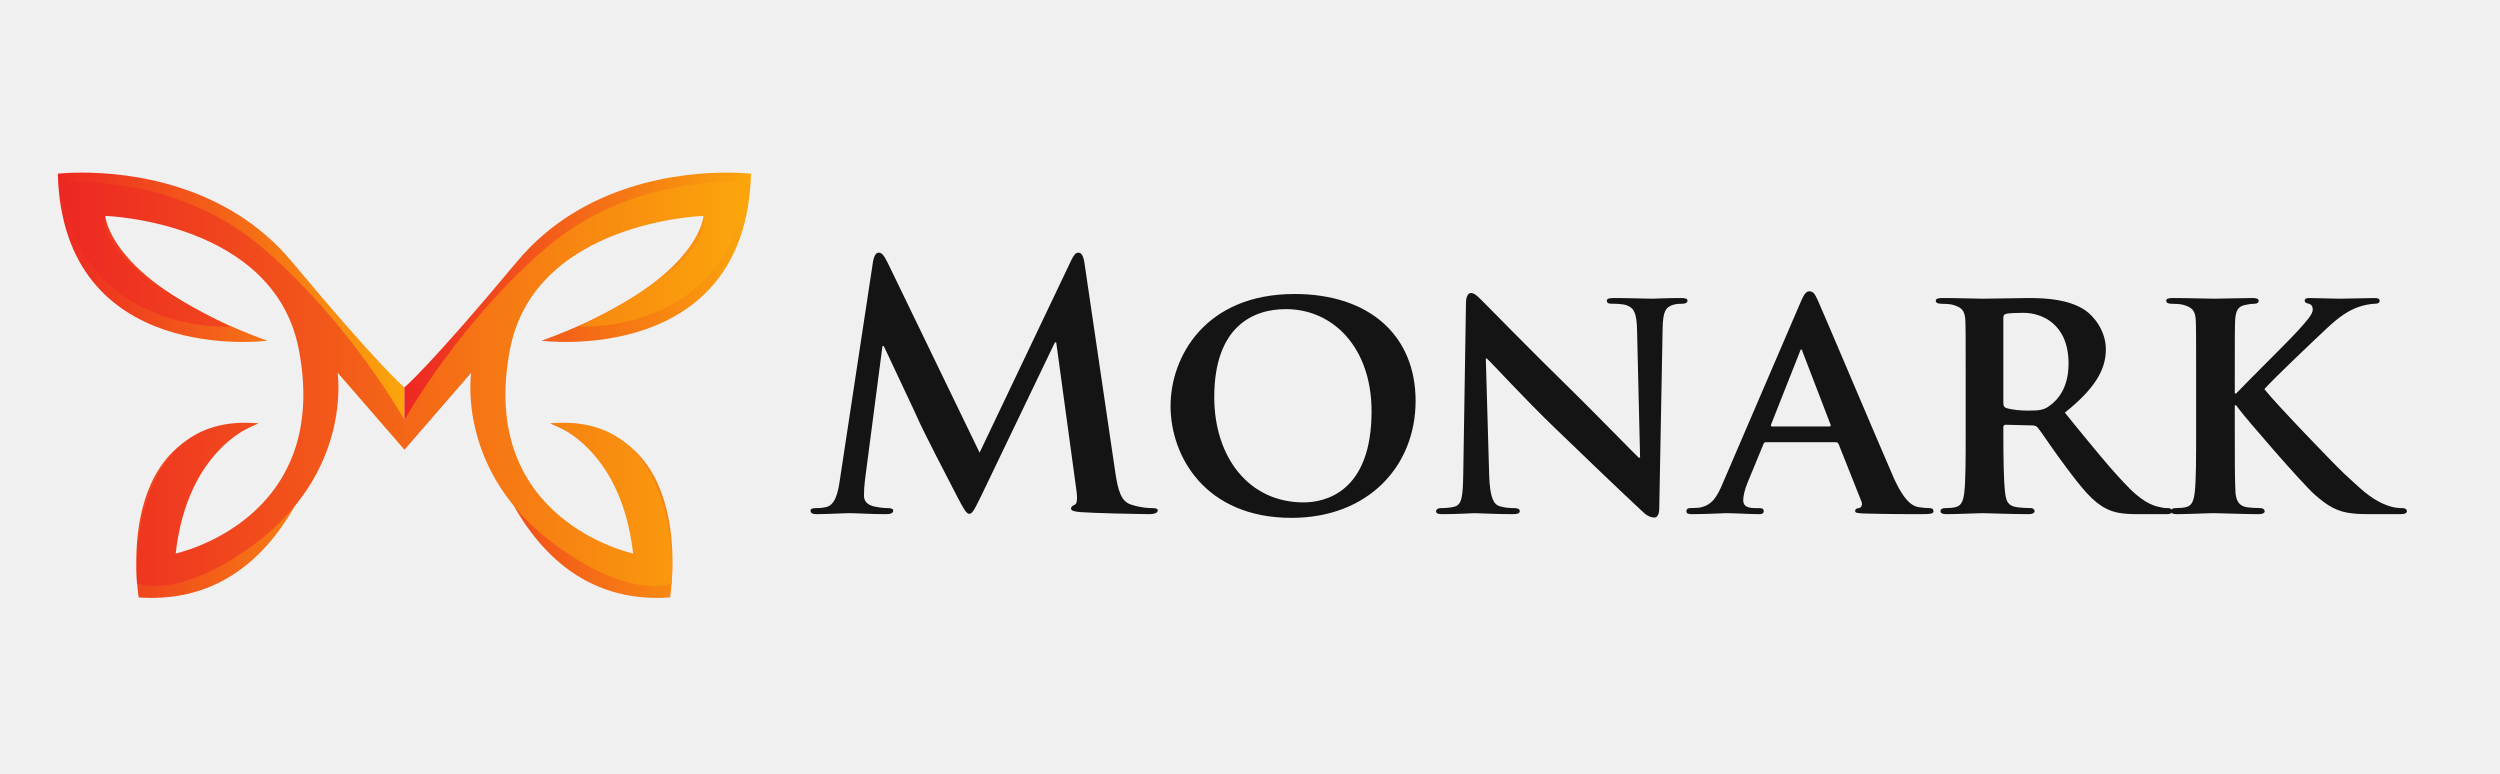
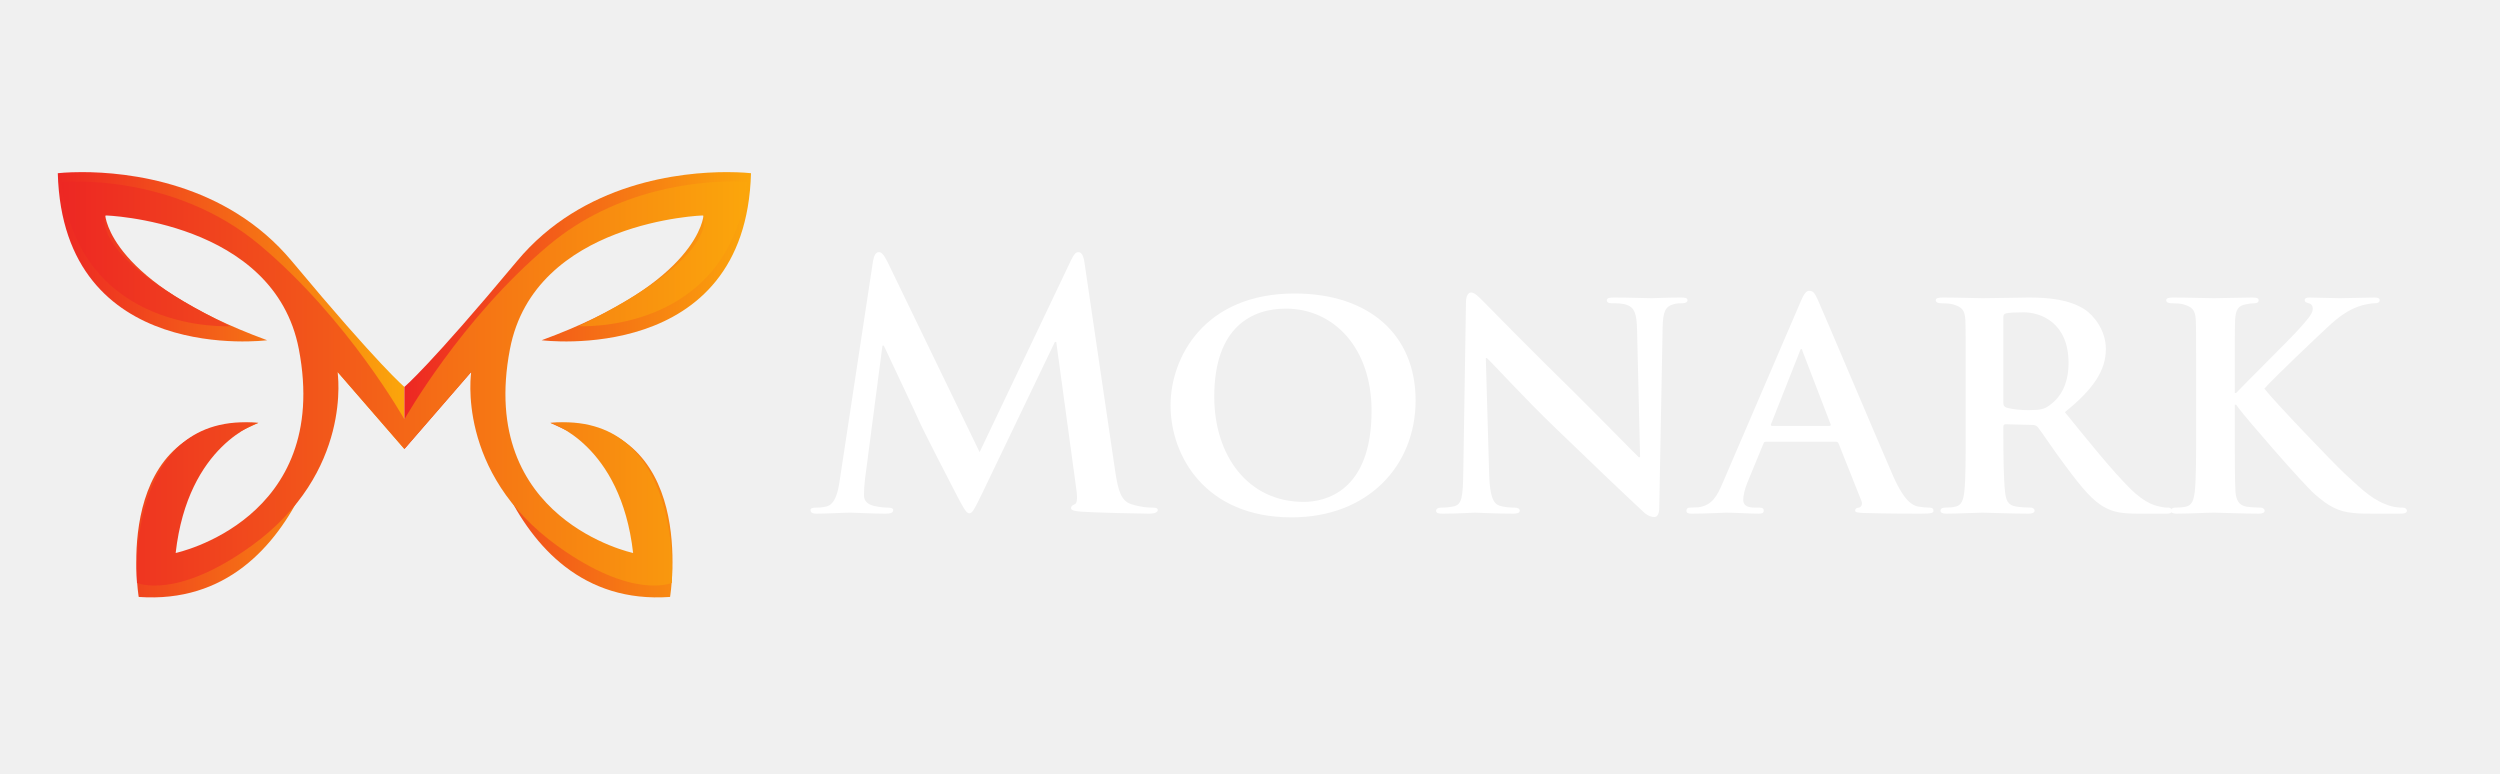
<svg xmlns="http://www.w3.org/2000/svg" width="714" height="221" viewBox="0 0 714 221" fill="none">
-   <path d="M16.503 49.61C18.01 104.847 76.3 97.315 76.3 97.315C31.075 80.744 30.071 61.662 30.071 61.662L42.633 57.645L77.305 77.731L88.359 102.336L86.35 132.968L73.835 148.033L56.702 158.578L48.663 161.591L47.155 155.565L53.185 130.457L73.787 120.916C31.075 119.41 39.618 170.629 39.618 170.629C89.364 174.145 96.399 106.354 96.399 106.354L115.494 128.375V110.643C115.494 110.643 108.459 104.847 83.335 74.718C64.491 52.121 36.32 49.296 23.413 49.296C19.11 49.296 16.503 49.61 16.503 49.61Z" fill="url(#paint0_linear_2_2697)" />
-   <path d="M147.654 74.718C122.53 104.848 115.495 110.643 115.495 110.643V128.375L134.59 106.354C134.59 106.354 141.625 174.145 191.371 170.63C191.371 170.63 199.914 119.41 157.202 120.916L177.804 130.457L183.834 155.565L182.326 161.591L174.286 158.578L157.154 148.033L144.639 132.968L142.63 102.337L153.684 77.731L188.356 57.645L200.919 61.662C200.919 61.662 199.914 80.744 154.689 97.315C154.689 97.315 212.979 104.848 214.486 49.611C214.486 49.611 211.879 49.297 207.576 49.297C194.669 49.297 166.498 52.121 147.654 74.718Z" fill="url(#paint1_linear_2_2697)" />
-   <path d="M156.699 70.199C131.575 91.289 115.495 119.912 115.495 119.912C115.495 119.912 99.415 91.289 74.29 70.199C49.166 49.108 17.509 52.121 17.509 52.121C17.547 52.458 17.589 52.793 17.632 53.125C23.198 95.77 65.748 93.298 65.748 93.298C24.544 73.212 30.071 61.662 30.071 61.662C30.071 61.662 78.31 63.168 85.345 99.826C94.714 148.647 50.171 158.076 50.171 158.076C53.688 126.942 73.788 120.916 73.788 120.916C35.598 117.401 39.116 166.612 39.116 166.612C39.116 166.612 50.171 171.634 71.778 156.067C100.958 135.044 96.4 106.354 96.4 106.354L115.495 128.375L134.589 106.354C134.589 106.354 130.031 135.044 159.211 156.067C180.819 171.634 191.874 166.612 191.874 166.612C191.874 166.612 195.391 117.401 157.202 120.916C157.202 120.916 177.301 126.942 180.819 158.076C180.819 158.076 136.275 148.647 145.644 99.826C152.679 63.168 200.919 61.662 200.919 61.662C200.919 61.662 206.446 73.212 165.241 93.298C165.241 93.298 207.791 95.77 213.358 53.125C213.401 52.793 213.442 52.458 213.481 52.121C213.481 52.121 211.916 51.972 209.21 51.972C199.735 51.972 176.242 53.794 156.699 70.199Z" fill="url(#paint2_linear_2_2697)" />
-   <path d="M239.838 137.245L249.342 74.653C249.63 73.021 250.206 72.157 250.974 72.157C251.742 72.157 252.318 72.637 253.566 75.133L279.774 129.277L305.886 74.461C306.654 72.925 307.134 72.157 307.998 72.157C308.862 72.157 309.438 73.117 309.726 75.133L318.462 134.461C319.326 140.509 320.286 143.293 323.166 144.157C325.95 145.021 327.87 145.117 329.118 145.117C329.982 145.117 330.654 145.213 330.654 145.789C330.654 146.557 329.502 146.845 328.158 146.845C325.758 146.845 312.51 146.557 308.67 146.269C306.462 146.077 305.886 145.789 305.886 145.213C305.886 144.733 306.27 144.445 306.942 144.157C307.518 143.965 307.806 142.717 307.422 140.029L301.662 97.789H301.278L280.35 141.373C278.142 145.885 277.662 146.749 276.798 146.749C275.934 146.749 274.974 144.829 273.438 141.949C271.134 137.533 263.55 122.845 262.398 120.157C261.534 118.141 255.774 106.045 252.414 98.845H252.03L247.038 137.053C246.846 138.781 246.75 140.029 246.75 141.565C246.75 143.389 247.998 144.253 249.63 144.637C251.358 145.021 252.702 145.117 253.662 145.117C254.43 145.117 255.102 145.309 255.102 145.789C255.102 146.653 254.238 146.845 252.798 146.845C248.766 146.845 244.446 146.557 242.718 146.557C240.894 146.557 236.286 146.845 233.214 146.845C232.254 146.845 231.486 146.653 231.486 145.789C231.486 145.309 232.062 145.117 233.022 145.117C233.79 145.117 234.462 145.117 235.902 144.829C238.59 144.253 239.358 140.509 239.838 137.245Z" fill="#141414" />
-   <path d="M368.871 147.901C344.295 147.901 334.311 130.429 334.311 115.933C334.311 102.013 344.103 83.965 369.735 83.965C391.047 83.965 404.295 95.773 404.295 114.493C404.295 133.213 390.663 147.901 368.871 147.901ZM372.327 143.485C378.279 143.485 391.719 140.701 391.719 117.469C391.719 99.421 380.871 88.285 367.239 88.285C357.831 88.285 346.791 93.277 346.791 113.437C346.791 130.237 356.391 143.485 372.327 143.485Z" fill="#141414" />
-   <path d="M424.347 102.397L425.307 135.709C425.499 142.045 426.555 143.965 428.187 144.541C429.627 145.021 431.259 145.117 432.603 145.117C433.563 145.117 434.043 145.501 434.043 145.981C434.043 146.653 433.275 146.845 432.123 146.845C426.651 146.845 422.715 146.557 421.179 146.557C420.411 146.557 416.379 146.845 412.059 146.845C410.907 146.845 410.139 146.749 410.139 145.981C410.139 145.501 410.715 145.117 411.483 145.117C412.635 145.117 414.171 145.021 415.323 144.733C417.531 144.157 417.819 141.949 417.915 134.845L418.683 86.461C418.683 84.829 419.259 83.677 420.123 83.677C421.179 83.677 422.331 84.925 423.771 86.365C424.827 87.421 437.499 100.381 449.787 112.381C455.547 118.045 466.779 129.565 468.027 130.717H468.411L467.547 94.429C467.451 89.437 466.683 87.997 464.667 87.229C463.419 86.749 461.403 86.749 460.251 86.749C459.195 86.749 458.907 86.365 458.907 85.885C458.907 85.213 459.771 85.117 461.019 85.117C465.435 85.117 469.947 85.309 471.771 85.309C472.731 85.309 475.899 85.117 480.027 85.117C481.179 85.117 481.947 85.213 481.947 85.885C481.947 86.365 481.467 86.749 480.507 86.749C479.643 86.749 478.971 86.749 477.915 87.037C475.611 87.709 474.939 89.149 474.843 93.757L473.883 145.213C473.883 147.037 473.211 147.805 472.539 147.805C471.099 147.805 469.947 146.941 469.083 146.077C463.803 141.181 453.243 131.101 444.411 122.557C435.195 113.725 426.267 103.837 424.635 102.397H424.347Z" fill="#141414" />
-   <path d="M524.265 126.301H504.393C503.913 126.301 503.817 126.397 503.625 126.877L499.113 137.821C498.249 139.837 497.865 141.853 497.865 142.813C497.865 144.253 498.633 145.117 501.225 145.117H502.473C503.529 145.117 503.721 145.501 503.721 145.981C503.721 146.653 503.241 146.845 502.377 146.845C499.593 146.845 495.657 146.557 492.969 146.557C492.105 146.557 487.593 146.845 483.177 146.845C482.121 146.845 481.641 146.653 481.641 145.981C481.641 145.501 481.929 145.117 482.601 145.117C483.369 145.117 484.329 145.021 485.097 145.021C488.937 144.445 490.377 141.949 492.105 137.821L514.185 86.461C515.145 84.157 515.817 83.197 516.681 83.197C517.929 83.197 518.313 83.965 519.177 85.789C521.193 90.301 535.305 123.709 540.681 136.093C543.945 143.485 546.345 144.541 547.881 144.829C549.129 145.021 550.089 145.117 551.049 145.117C551.817 145.117 552.201 145.405 552.201 145.981C552.201 146.653 551.721 146.845 548.553 146.845C545.577 146.845 539.433 146.845 532.329 146.653C530.793 146.557 529.833 146.557 529.833 145.981C529.833 145.501 530.025 145.213 530.889 145.117C531.465 145.021 532.041 144.253 531.657 143.293L525.129 126.877C524.937 126.397 524.649 126.301 524.265 126.301ZM506.121 121.789H522.441C522.825 121.789 522.921 121.597 522.825 121.309L514.857 100.573C514.761 100.285 514.665 99.805 514.473 99.805C514.185 99.805 514.089 100.285 513.993 100.573L505.833 121.213C505.641 121.597 505.833 121.789 506.121 121.789Z" fill="#141414" />
-   <path d="M561.402 123.133V108.733C561.402 96.349 561.402 94.045 561.306 91.453C561.114 88.669 560.346 87.805 557.658 87.037C556.986 86.845 555.546 86.749 554.298 86.749C553.434 86.749 552.858 86.461 552.858 85.885C552.858 85.309 553.53 85.117 554.778 85.117C559.194 85.117 564.57 85.309 566.298 85.309C569.178 85.309 576.858 85.117 579.45 85.117C584.826 85.117 590.97 85.597 595.482 88.573C597.882 90.205 601.434 94.333 601.434 99.805C601.434 105.853 597.978 111.229 589.722 117.853C597.21 127.069 603.162 134.461 608.25 139.549C612.954 144.253 615.93 144.637 617.274 144.925C618.138 145.117 618.618 145.117 619.29 145.117C619.962 145.117 620.346 145.597 620.346 145.981C620.346 146.653 619.77 146.845 618.714 146.845H610.65C605.946 146.845 603.642 146.365 601.434 145.213C597.786 143.389 594.618 139.549 589.914 133.213C586.554 128.797 583.002 123.325 581.946 122.077C581.466 121.597 580.986 121.501 580.41 121.501L572.826 121.309C572.442 121.309 572.154 121.501 572.154 121.981V123.133C572.154 130.717 572.25 137.053 572.634 140.509C572.922 142.909 573.306 144.445 575.898 144.829C577.146 145.021 578.97 145.117 580.026 145.117C580.698 145.117 581.082 145.597 581.082 145.981C581.082 146.557 580.41 146.845 579.354 146.845C574.458 146.845 567.45 146.557 566.202 146.557C564.57 146.557 559.194 146.845 555.834 146.845C554.778 146.845 554.202 146.557 554.202 145.981C554.202 145.597 554.49 145.117 555.546 145.117C556.794 145.117 557.754 145.021 558.522 144.829C560.25 144.445 560.73 142.909 561.018 140.509C561.402 137.053 561.402 130.621 561.402 123.133ZM572.154 90.781V115.069C572.154 115.933 572.346 116.221 572.922 116.509C574.746 117.085 577.242 117.277 579.354 117.277C582.714 117.277 583.866 116.989 585.306 115.933C587.898 114.109 590.778 110.557 590.778 103.837C590.778 92.317 582.906 89.341 577.914 89.341C575.802 89.341 573.786 89.437 572.922 89.629C572.346 89.821 572.154 90.109 572.154 90.781Z" fill="#141414" />
-   <path d="M638.254 108.733V112.381H638.638C641.518 109.309 653.806 97.213 656.302 94.429C658.702 91.741 660.526 89.821 660.526 88.381C660.526 87.517 660.142 86.941 659.374 86.749C658.606 86.557 658.222 86.365 658.222 85.885C658.222 85.309 658.702 85.117 659.566 85.117C661.39 85.117 665.998 85.309 668.302 85.309C670.894 85.309 675.598 85.117 678.19 85.117C679.054 85.117 679.63 85.309 679.63 85.885C679.63 86.461 679.15 86.749 678.382 86.749C677.134 86.749 675.022 87.133 673.486 87.709C670.798 88.669 668.11 90.397 664.558 93.757C661.87 96.253 649.294 108.157 646.702 111.133C649.678 114.973 666.286 132.253 669.55 135.325C673.294 138.685 676.558 142.237 681.07 144.061C683.566 145.117 685.294 145.117 686.254 145.117C686.926 145.117 687.406 145.501 687.406 145.981C687.406 146.557 686.926 146.845 685.39 146.845H677.998C675.502 146.845 673.966 146.845 672.142 146.653C667.63 146.269 664.846 144.541 661.198 141.373C657.55 138.205 641.326 119.389 639.502 116.893L638.638 115.741H638.254V123.133C638.254 130.621 638.254 137.053 638.446 140.605C638.638 142.909 639.406 144.445 641.518 144.829C642.67 145.021 644.59 145.117 645.646 145.117C646.318 145.117 646.798 145.597 646.798 145.981C646.798 146.557 646.126 146.845 645.166 146.845C640.462 146.845 634.414 146.557 632.302 146.557C630.382 146.557 625.006 146.845 621.646 146.845C620.59 146.845 620.014 146.557 620.014 145.981C620.014 145.597 620.302 145.117 621.358 145.117C622.606 145.117 623.566 145.021 624.334 144.829C626.062 144.445 626.542 142.909 626.83 140.509C627.214 137.053 627.214 130.621 627.214 123.133V108.733C627.214 96.349 627.214 94.045 627.118 91.453C626.926 88.669 626.158 87.805 623.47 87.037C622.798 86.845 621.358 86.749 620.11 86.749C619.246 86.749 618.67 86.461 618.67 85.885C618.67 85.309 619.342 85.117 620.59 85.117C625.006 85.117 630.382 85.309 632.398 85.309C634.414 85.309 640.462 85.117 643.246 85.117C644.494 85.117 645.07 85.309 645.07 85.885C645.07 86.461 644.59 86.749 643.918 86.749C643.054 86.749 642.574 86.845 641.518 87.037C639.214 87.421 638.542 88.573 638.35 91.453C638.254 94.045 638.254 96.349 638.254 108.733Z" fill="#141414" />
+   <path d="M16.503 49.468C18.01 104.705 76.3 97.172 76.3 97.172C31.075 80.601 30.071 61.52 30.071 61.52L42.633 57.502L77.305 77.588L88.359 102.194L86.35 132.825L73.835 147.89L56.702 158.435L48.663 161.448L47.155 155.422L53.185 130.315L73.787 120.773C31.075 119.267 39.618 170.487 39.618 170.487C89.364 174.002 96.399 106.211 96.399 106.211L115.494 128.232V110.5C115.494 110.5 108.459 104.705 83.335 74.575C64.491 51.978 36.32 49.154 23.413 49.154C19.11 49.154 16.503 49.468 16.503 49.468Z" fill="url(#paint0_linear_5_3091)" />
+   <path d="M147.654 74.575C122.53 104.705 115.495 110.5 115.495 110.5V128.232L134.59 106.211C134.59 106.211 141.625 174.002 191.371 170.487C191.371 170.487 199.914 119.267 157.202 120.773L177.804 130.315L183.834 155.422L182.326 161.448L174.286 158.435L157.154 147.89L144.639 132.825L142.63 102.194L153.684 77.588L188.356 57.502L200.919 61.52C200.919 61.52 199.914 80.601 154.689 97.172C154.689 97.172 212.979 104.705 214.486 49.468C214.486 49.468 211.879 49.154 207.576 49.154C194.669 49.154 166.498 51.978 147.654 74.575Z" fill="url(#paint1_linear_5_3091)" />
+   <path d="M156.699 70.056C131.575 91.146 115.495 119.769 115.495 119.769C115.495 119.769 99.415 91.146 74.29 70.056C49.166 48.965 17.509 51.978 17.509 51.978C17.547 52.315 17.589 52.65 17.632 52.982C23.198 95.627 65.748 93.155 65.748 93.155C24.544 73.069 30.071 61.519 30.071 61.519C30.071 61.519 78.31 63.025 85.345 99.683C94.714 148.504 50.171 157.933 50.171 157.933C53.688 126.799 73.788 120.773 73.788 120.773C35.598 117.258 39.116 166.469 39.116 166.469C39.116 166.469 50.171 171.491 71.778 155.924C100.958 134.901 96.4 106.211 96.4 106.211L115.495 128.232L134.589 106.211C134.589 106.211 130.031 134.901 159.211 155.924C180.819 171.491 191.874 166.469 191.874 166.469C191.874 166.469 195.391 117.258 157.202 120.773C157.202 120.773 177.301 126.799 180.819 157.933C180.819 157.933 136.275 148.504 145.644 99.683C152.679 63.025 200.919 61.519 200.919 61.519C200.919 61.519 206.446 73.069 165.241 93.155C165.241 93.155 207.791 95.627 213.358 52.982C213.401 52.65 213.442 52.315 213.481 51.978C213.481 51.978 211.916 51.829 209.21 51.829C199.735 51.829 176.242 53.651 156.699 70.056Z" fill="url(#paint2_linear_5_3091)" />
+   <path d="M239.838 137.103L249.342 74.511C249.63 72.879 250.206 72.015 250.974 72.015C251.742 72.015 252.318 72.495 253.566 74.991L279.774 129.135L305.886 74.319C306.654 72.783 307.134 72.015 307.998 72.015C308.862 72.015 309.438 72.975 309.726 74.991L318.462 134.319C319.326 140.367 320.286 143.151 323.166 144.015C325.95 144.879 327.87 144.975 329.118 144.975C329.982 144.975 330.654 145.071 330.654 145.647C330.654 146.415 329.502 146.703 328.158 146.703C325.758 146.703 312.51 146.415 308.67 146.127C306.462 145.935 305.886 145.647 305.886 145.071C305.886 144.591 306.27 144.303 306.942 144.015C307.518 143.823 307.806 142.575 307.422 139.887L301.662 97.647H301.278L280.35 141.231C278.142 145.743 277.662 146.607 276.798 146.607C275.934 146.607 274.974 144.687 273.438 141.807C271.134 137.391 263.55 122.703 262.398 120.015C261.534 117.999 255.774 105.903 252.414 98.703H252.03L247.038 136.911C246.846 138.639 246.75 139.887 246.75 141.423C246.75 143.247 247.998 144.111 249.63 144.495C251.358 144.879 252.702 144.975 253.662 144.975C254.43 144.975 255.102 145.167 255.102 145.647C255.102 146.511 254.238 146.703 252.798 146.703C248.766 146.703 244.446 146.415 242.718 146.415C240.894 146.415 236.286 146.703 233.214 146.703C232.254 146.703 231.486 146.511 231.486 145.647C231.486 145.167 232.062 144.975 233.022 144.975C233.79 144.975 234.462 144.975 235.902 144.687C238.59 144.111 239.358 140.367 239.838 137.103Z" fill="white" />
+   <path d="M368.871 147.759C344.295 147.759 334.311 130.287 334.311 115.791C334.311 101.871 344.103 83.823 369.735 83.823C391.047 83.823 404.295 95.631 404.295 114.351C404.295 133.071 390.663 147.759 368.871 147.759ZM372.327 143.343C378.279 143.343 391.719 140.559 391.719 117.327C391.719 99.279 380.871 88.143 367.239 88.143C357.831 88.143 346.791 93.135 346.791 113.295C346.791 130.095 356.391 143.343 372.327 143.343Z" fill="white" />
+   <path d="M424.347 102.255L425.307 135.567C425.499 141.903 426.555 143.823 428.187 144.399C429.627 144.879 431.259 144.975 432.603 144.975C433.563 144.975 434.043 145.359 434.043 145.839C434.043 146.511 433.275 146.703 432.123 146.703C426.651 146.703 422.715 146.415 421.179 146.415C420.411 146.415 416.379 146.703 412.059 146.703C410.907 146.703 410.139 146.607 410.139 145.839C410.139 145.359 410.715 144.975 411.483 144.975C412.635 144.975 414.171 144.879 415.323 144.591C417.531 144.015 417.819 141.807 417.915 134.703L418.683 86.319C418.683 84.687 419.259 83.535 420.123 83.535C421.179 83.535 422.331 84.783 423.771 86.223C424.827 87.279 437.499 100.239 449.787 112.239C455.547 117.903 466.779 129.423 468.027 130.575H468.411L467.547 94.287C467.451 89.295 466.683 87.855 464.667 87.087C463.419 86.607 461.403 86.607 460.251 86.607C459.195 86.607 458.907 86.223 458.907 85.743C458.907 85.071 459.771 84.975 461.019 84.975C465.435 84.975 469.947 85.167 471.771 85.167C472.731 85.167 475.899 84.975 480.027 84.975C481.179 84.975 481.947 85.071 481.947 85.743C481.947 86.223 481.467 86.607 480.507 86.607C479.643 86.607 478.971 86.607 477.915 86.895C475.611 87.567 474.939 89.007 474.843 93.615L473.883 145.071C473.883 146.895 473.211 147.663 472.539 147.663C471.099 147.663 469.947 146.799 469.083 145.935C463.803 141.039 453.243 130.959 444.411 122.415C435.195 113.583 426.267 103.695 424.635 102.255H424.347Z" fill="white" />
+   <path d="M524.265 126.159H504.393C503.913 126.159 503.817 126.255 503.625 126.735L499.113 137.679C498.249 139.695 497.865 141.711 497.865 142.671C497.865 144.111 498.633 144.975 501.225 144.975H502.473C503.529 144.975 503.721 145.359 503.721 145.839C503.721 146.511 503.241 146.703 502.377 146.703C499.593 146.703 495.657 146.415 492.969 146.415C492.105 146.415 487.593 146.703 483.177 146.703C482.121 146.703 481.641 146.511 481.641 145.839C481.641 145.359 481.929 144.975 482.601 144.975C483.369 144.975 484.329 144.879 485.097 144.879C488.937 144.303 490.377 141.807 492.105 137.679L514.185 86.319C515.145 84.015 515.817 83.055 516.681 83.055C517.929 83.055 518.313 83.823 519.177 85.647C521.193 90.159 535.305 123.567 540.681 135.951C543.945 143.343 546.345 144.399 547.881 144.687C549.129 144.879 550.089 144.975 551.049 144.975C551.817 144.975 552.201 145.263 552.201 145.839C552.201 146.511 551.721 146.703 548.553 146.703C545.577 146.703 539.433 146.703 532.329 146.511C530.793 146.415 529.833 146.415 529.833 145.839C529.833 145.359 530.025 145.071 530.889 144.975C531.465 144.879 532.041 144.111 531.657 143.151L525.129 126.735C524.937 126.255 524.649 126.159 524.265 126.159ZM506.121 121.647H522.441C522.825 121.647 522.921 121.455 522.825 121.167L514.857 100.431C514.761 100.143 514.665 99.663 514.473 99.663C514.185 99.663 514.089 100.143 513.993 100.431L505.833 121.071C505.641 121.455 505.833 121.647 506.121 121.647Z" fill="white" />
+   <path d="M561.402 122.991V108.591C561.402 96.207 561.402 93.903 561.306 91.311C561.114 88.527 560.346 87.663 557.658 86.895C556.986 86.703 555.546 86.607 554.298 86.607C553.434 86.607 552.858 86.319 552.858 85.743C552.858 85.167 553.53 84.975 554.778 84.975C559.194 84.975 564.57 85.167 566.298 85.167C569.178 85.167 576.858 84.975 579.45 84.975C584.826 84.975 590.97 85.455 595.482 88.431C597.882 90.063 601.434 94.191 601.434 99.663C601.434 105.711 597.978 111.087 589.722 117.711C597.21 126.927 603.162 134.319 608.25 139.407C612.954 144.111 615.93 144.495 617.274 144.783C618.138 144.975 618.618 144.975 619.29 144.975C619.962 144.975 620.346 145.455 620.346 145.839C620.346 146.511 619.77 146.703 618.714 146.703H610.65C605.946 146.703 603.642 146.223 601.434 145.071C597.786 143.247 594.618 139.407 589.914 133.071C586.554 128.655 583.002 123.183 581.946 121.935C581.466 121.455 580.986 121.359 580.41 121.359L572.826 121.167C572.442 121.167 572.154 121.359 572.154 121.839V122.991C572.154 130.575 572.25 136.911 572.634 140.367C572.922 142.767 573.306 144.303 575.898 144.687C577.146 144.879 578.97 144.975 580.026 144.975C580.698 144.975 581.082 145.455 581.082 145.839C581.082 146.415 580.41 146.703 579.354 146.703C574.458 146.703 567.45 146.415 566.202 146.415C564.57 146.415 559.194 146.703 555.834 146.703C554.778 146.703 554.202 146.415 554.202 145.839C554.202 145.455 554.49 144.975 555.546 144.975C556.794 144.975 557.754 144.879 558.522 144.687C560.25 144.303 560.73 142.767 561.018 140.367C561.402 136.911 561.402 130.479 561.402 122.991ZM572.154 90.639V114.927C572.154 115.791 572.346 116.079 572.922 116.367C574.746 116.943 577.242 117.135 579.354 117.135C582.714 117.135 583.866 116.847 585.306 115.791C587.898 113.967 590.778 110.415 590.778 103.695C590.778 92.175 582.906 89.199 577.914 89.199C575.802 89.199 573.786 89.295 572.922 89.487C572.346 89.679 572.154 89.967 572.154 90.639Z" fill="white" />
+   <path d="M638.254 108.591V112.239H638.638C641.518 109.167 653.806 97.071 656.302 94.287C658.702 91.599 660.526 89.679 660.526 88.239C660.526 87.375 660.142 86.799 659.374 86.607C658.606 86.415 658.222 86.223 658.222 85.743C658.222 85.167 658.702 84.975 659.566 84.975C661.39 84.975 665.998 85.167 668.302 85.167C670.894 85.167 675.598 84.975 678.19 84.975C679.054 84.975 679.63 85.167 679.63 85.743C679.63 86.319 679.15 86.607 678.382 86.607C677.134 86.607 675.022 86.991 673.486 87.567C670.798 88.527 668.11 90.255 664.558 93.615C661.87 96.111 649.294 108.015 646.702 110.991C649.678 114.831 666.286 132.111 669.55 135.183C673.294 138.543 676.558 142.095 681.07 143.919C683.566 144.975 685.294 144.975 686.254 144.975C686.926 144.975 687.406 145.359 687.406 145.839C687.406 146.415 686.926 146.703 685.39 146.703H677.998C675.502 146.703 673.966 146.703 672.142 146.511C667.63 146.127 664.846 144.399 661.198 141.231C657.55 138.063 641.326 119.247 639.502 116.751L638.638 115.599H638.254V122.991C638.254 130.479 638.254 136.911 638.446 140.463C638.638 142.767 639.406 144.303 641.518 144.687C642.67 144.879 644.59 144.975 645.646 144.975C646.318 144.975 646.798 145.455 646.798 145.839C646.798 146.415 646.126 146.703 645.166 146.703C640.462 146.703 634.414 146.415 632.302 146.415C630.382 146.415 625.006 146.703 621.646 146.703C620.59 146.703 620.014 146.415 620.014 145.839C620.014 145.455 620.302 144.975 621.358 144.975C622.606 144.975 623.566 144.879 624.334 144.687C626.062 144.303 626.542 142.767 626.83 140.367C627.214 136.911 627.214 130.479 627.214 122.991V108.591C627.214 96.207 627.214 93.903 627.118 91.311C626.926 88.527 626.158 87.663 623.47 86.895C622.798 86.703 621.358 86.607 620.11 86.607C619.246 86.607 618.67 86.319 618.67 85.743C618.67 85.167 619.342 84.975 620.59 84.975C625.006 84.975 630.382 85.167 632.398 85.167C634.414 85.167 640.462 84.975 643.246 84.975C644.494 84.975 645.07 85.167 645.07 85.743C645.07 86.319 644.59 86.607 643.918 86.607C643.054 86.607 642.574 86.703 641.518 86.895C639.214 87.279 638.542 88.431 638.35 91.311C638.254 93.903 638.254 96.207 638.254 108.591Z" fill="white" />
  <defs>
-     <linearGradient id="paint0_linear_2_2697" x1="16.503" y1="110.029" x2="115.494" y2="110.029" gradientUnits="userSpaceOnUse">
+     <linearGradient id="paint0_linear_5_3091" x1="16.503" y1="109.886" x2="115.494" y2="109.886" gradientUnits="userSpaceOnUse">
      <stop stop-color="#ED2723" />
      <stop offset="1" stop-color="#FBA60B" />
    </linearGradient>
-     <linearGradient id="paint1_linear_2_2697" x1="115.495" y1="110.029" x2="214.486" y2="110.029" gradientUnits="userSpaceOnUse">
+     <linearGradient id="paint1_linear_5_3091" x1="115.495" y1="109.886" x2="214.486" y2="109.886" gradientUnits="userSpaceOnUse">
      <stop stop-color="#ED2723" />
      <stop offset="1" stop-color="#FBA60B" />
    </linearGradient>
-     <linearGradient id="paint2_linear_2_2697" x1="17.509" y1="109.679" x2="213.481" y2="109.679" gradientUnits="userSpaceOnUse">
+     <linearGradient id="paint2_linear_5_3091" x1="17.509" y1="109.535" x2="213.481" y2="109.535" gradientUnits="userSpaceOnUse">
      <stop stop-color="#ED2723" />
      <stop offset="1" stop-color="#FBA60B" />
    </linearGradient>
  </defs>
</svg>
